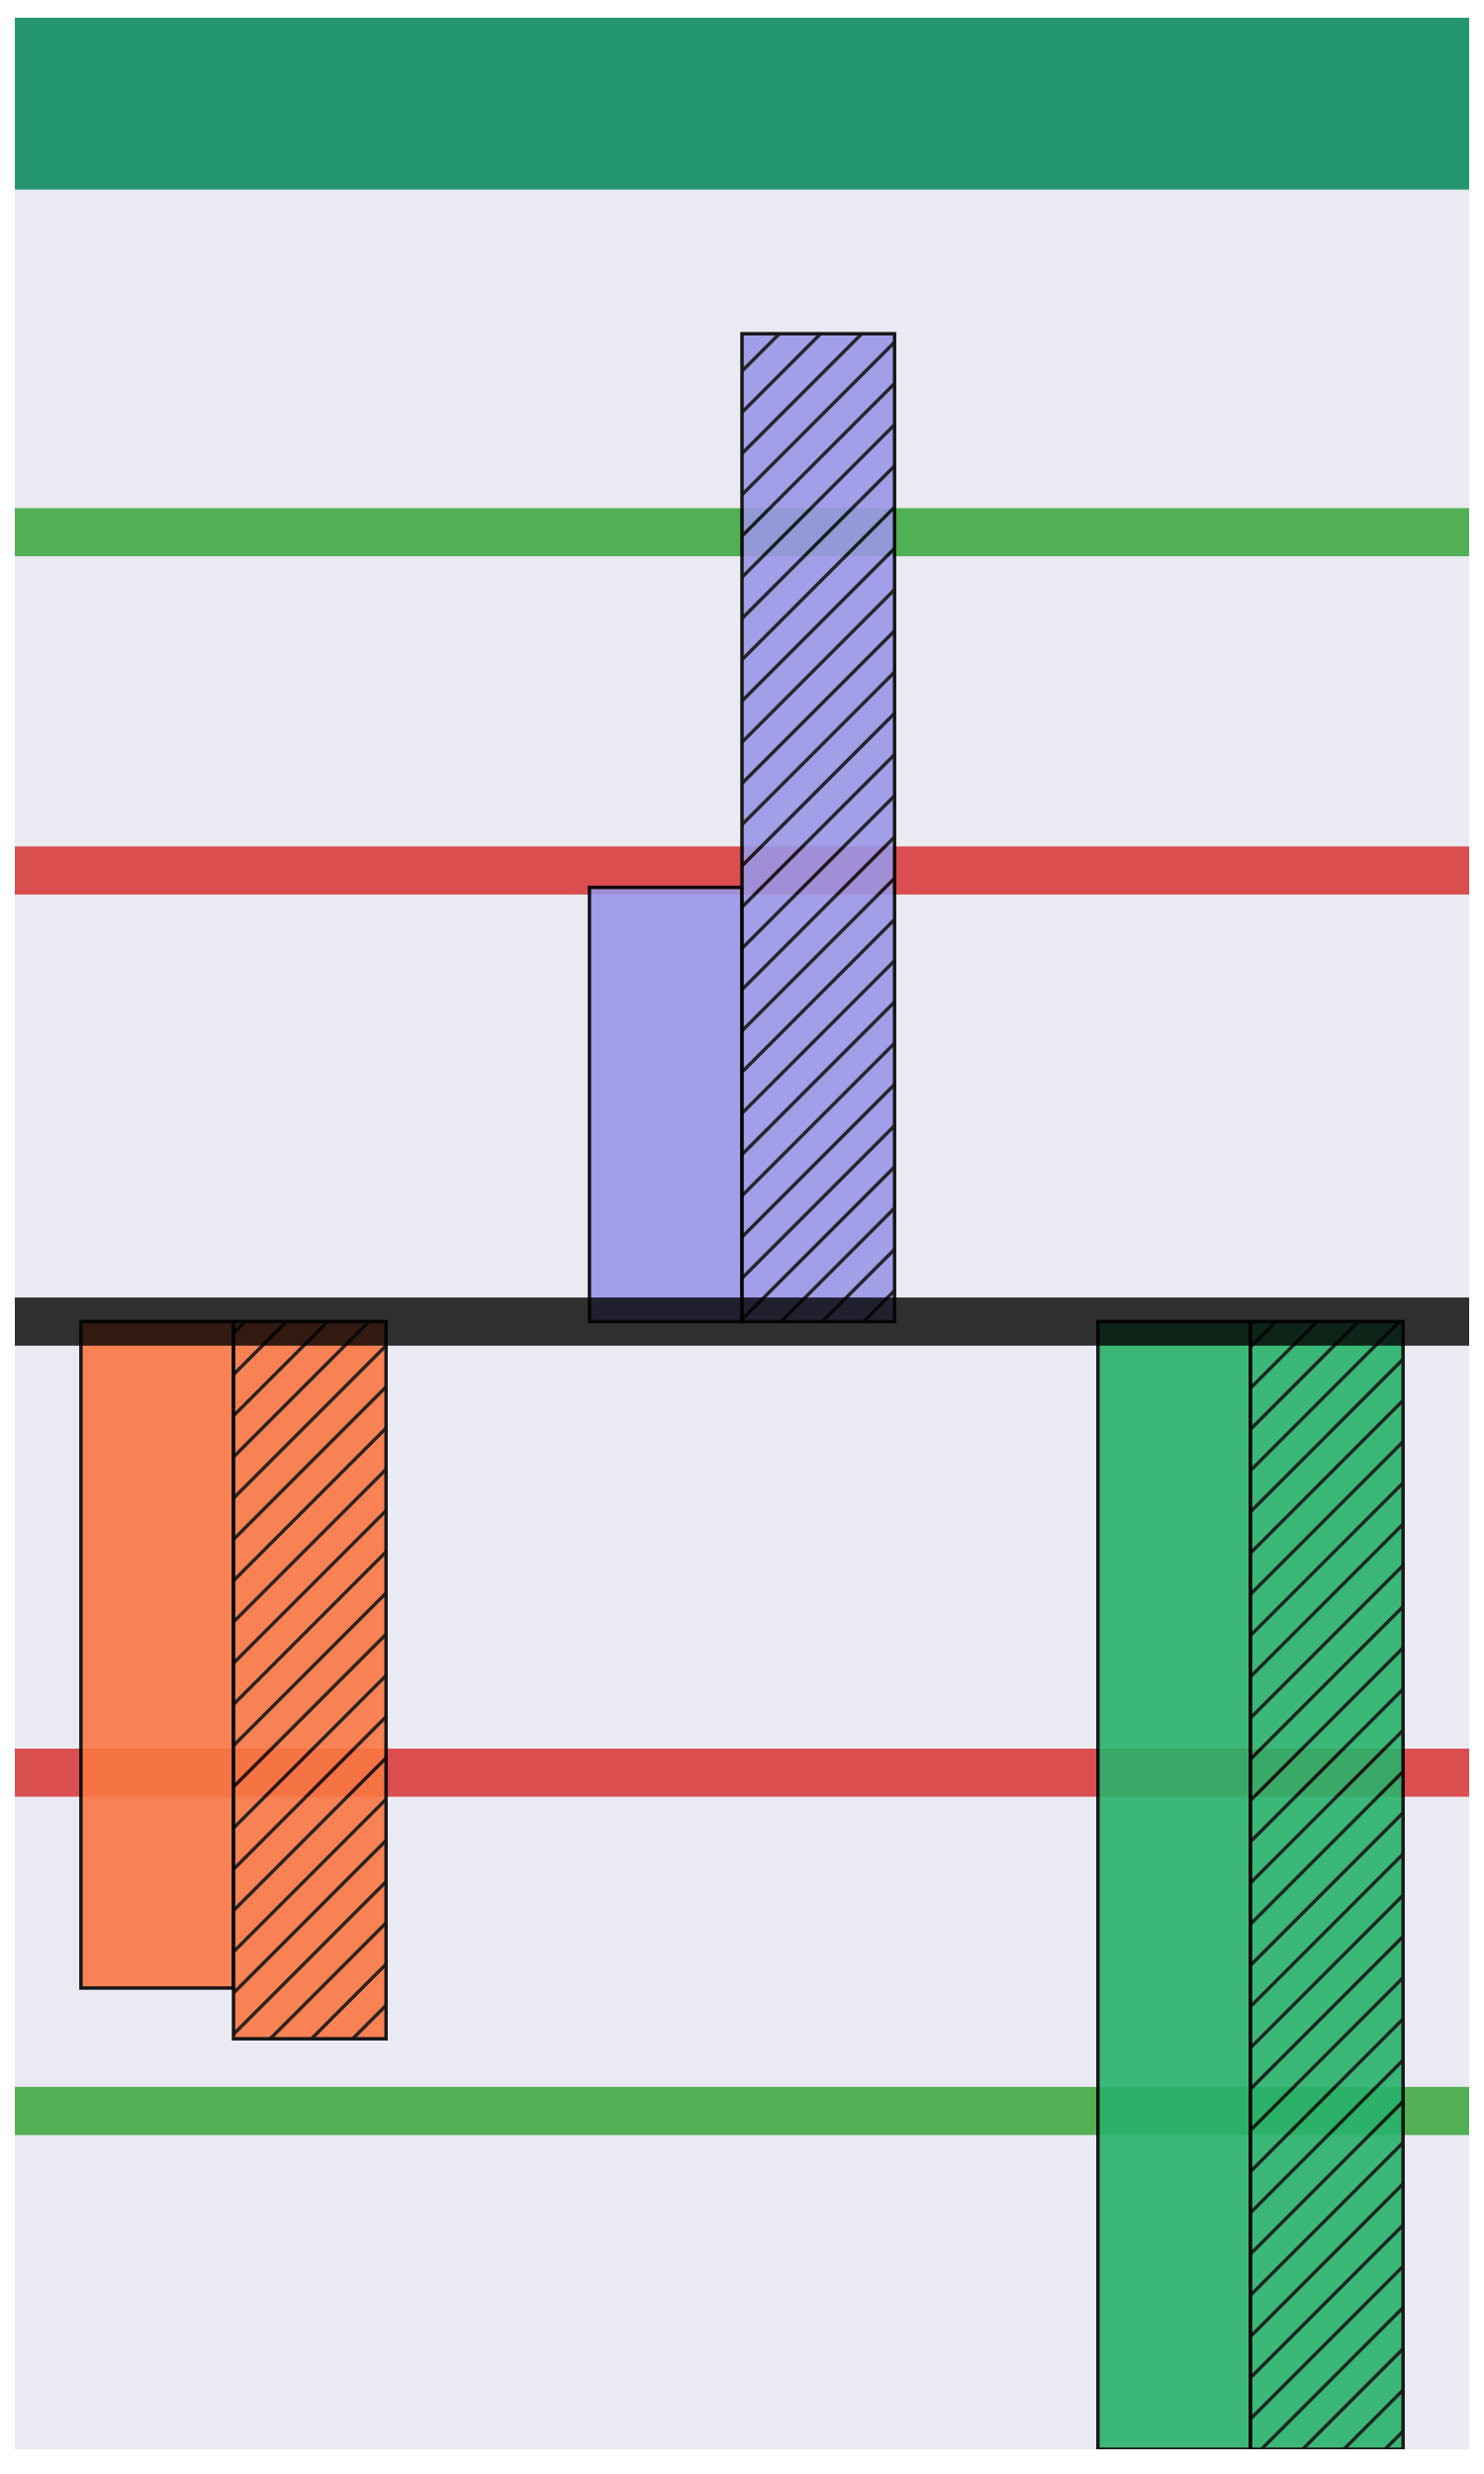
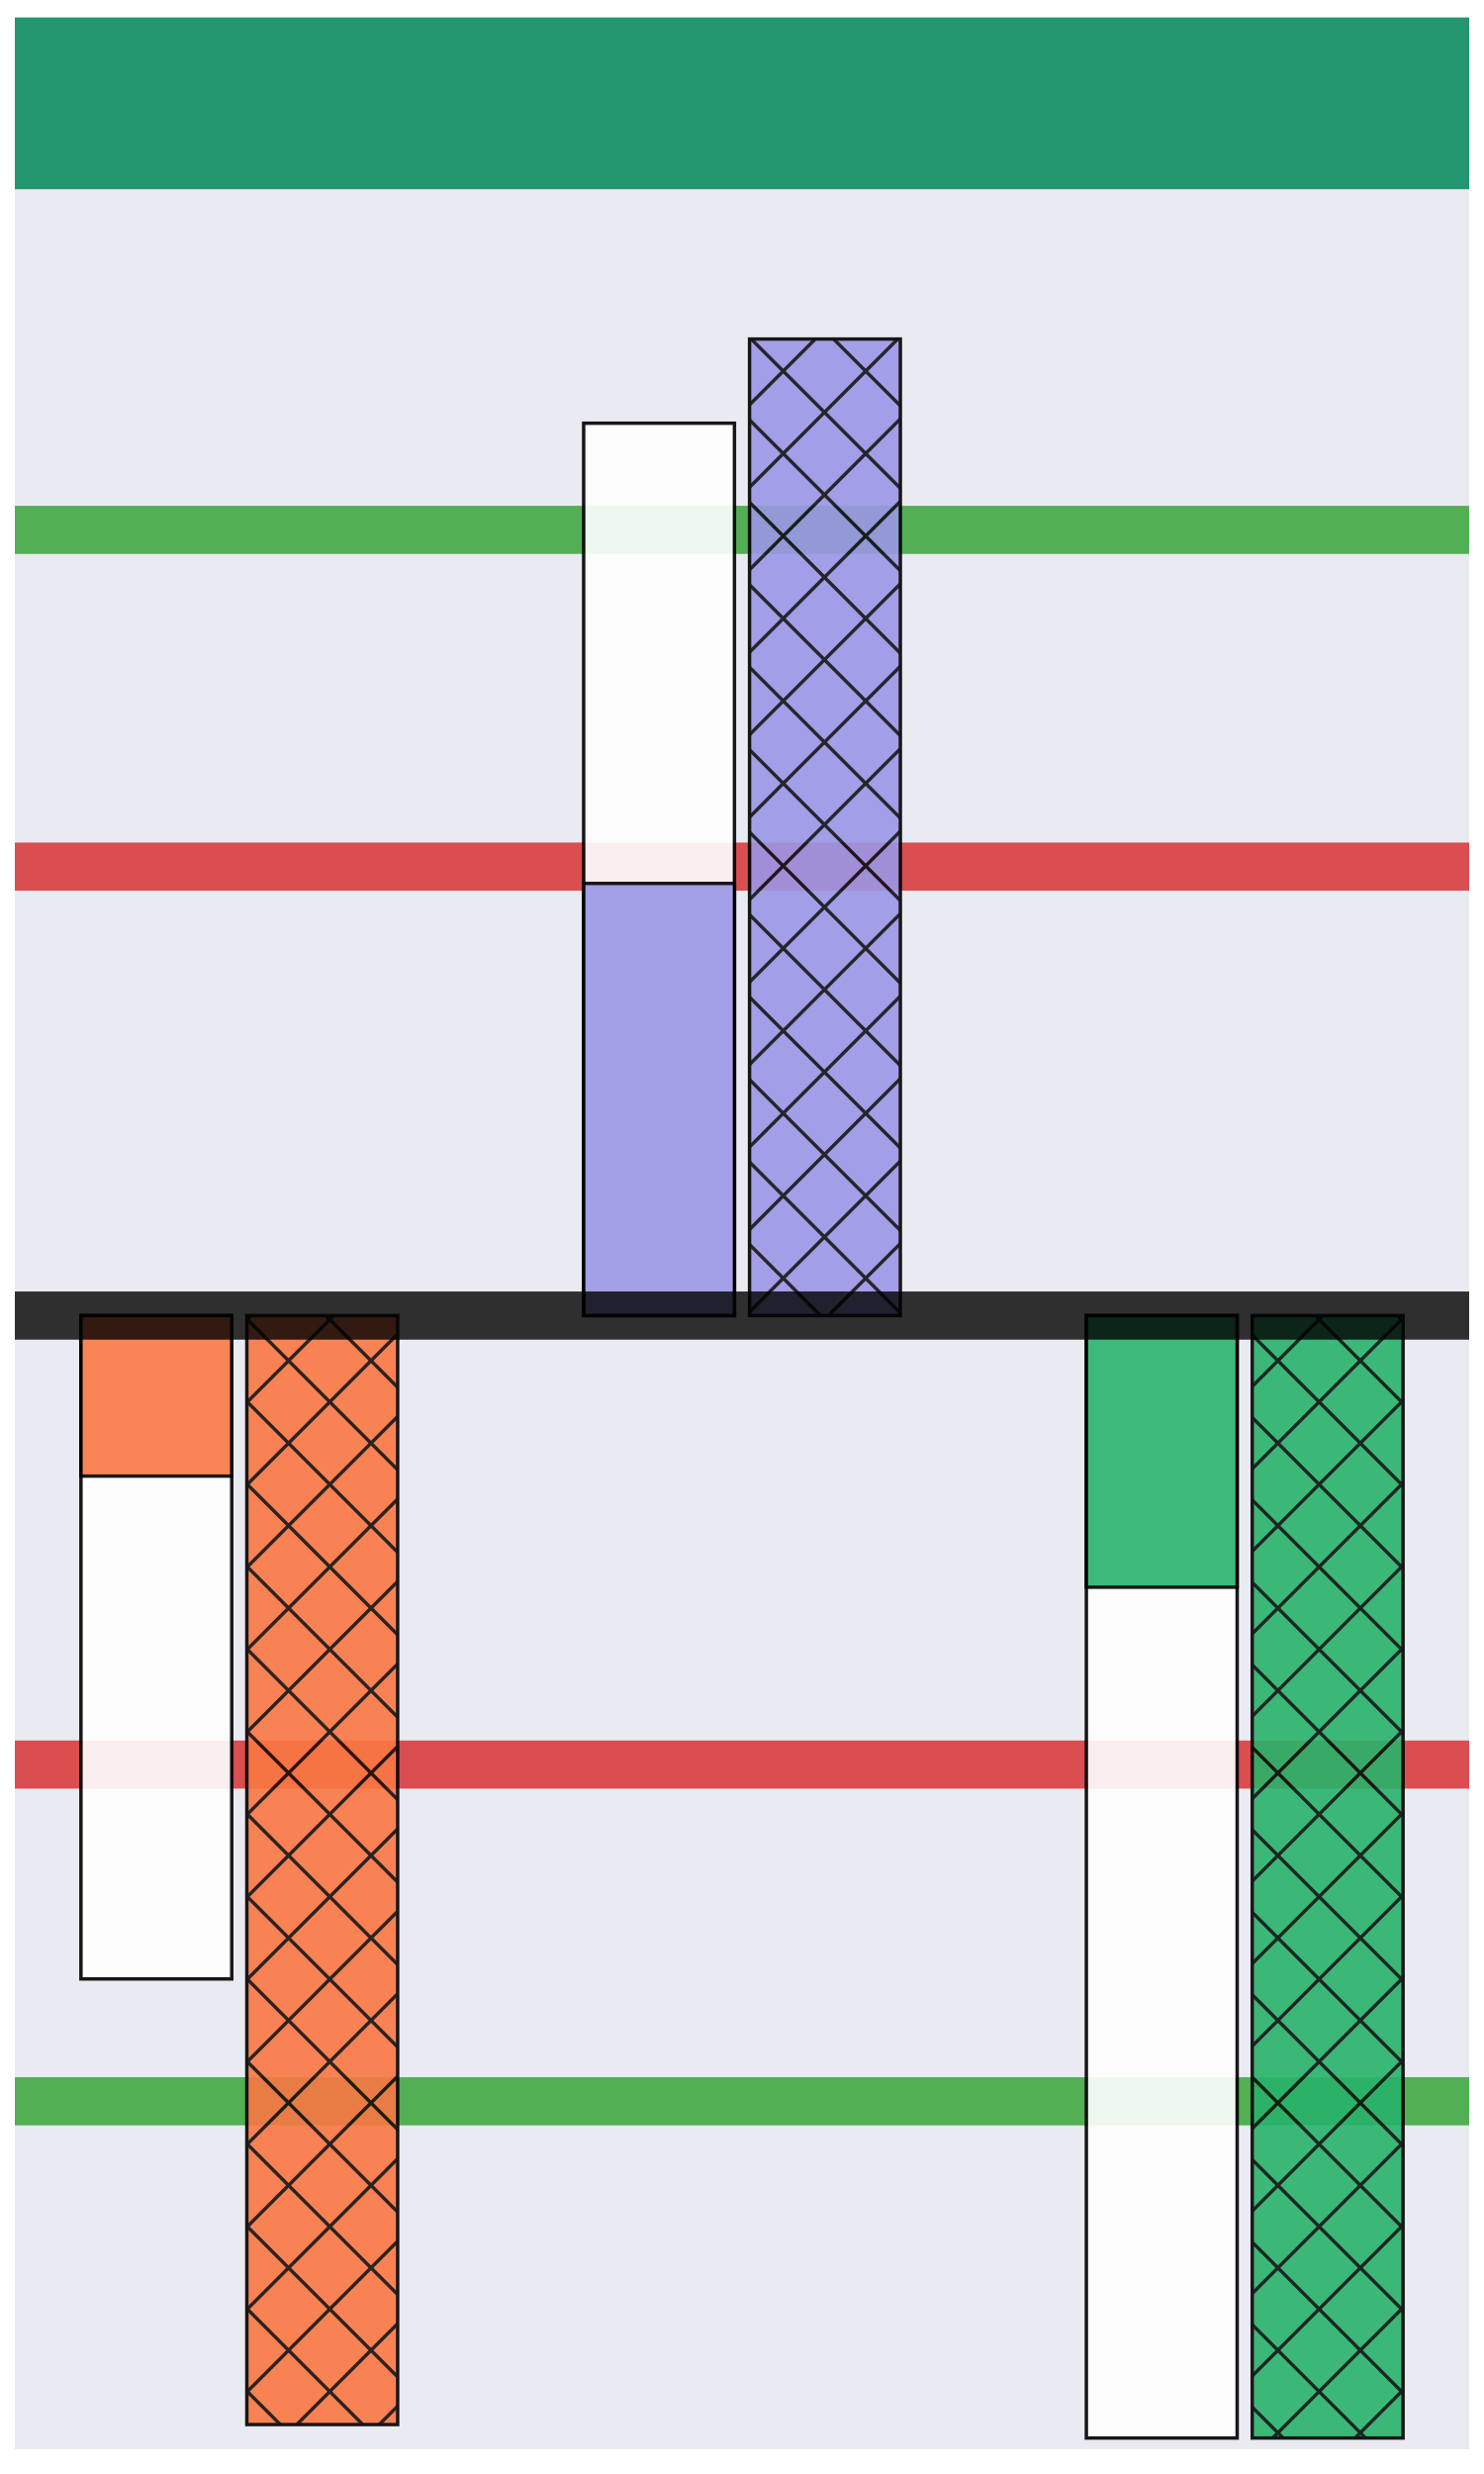
<svg xmlns="http://www.w3.org/2000/svg" width="432pt" height="720pt" viewBox="0 0 432 720" version="1.1">
  <defs>
    <style type="text/css">*{stroke-linejoin: round; stroke-linecap: butt}</style>
  </defs>
  <g id="figure_1">
    <g id="patch_1">
      <path d="M 0 720  L 432 720  L 432 0  L 0 0  z " style="fill: #ffffff" />
    </g>
    <g id="axes_1">
      <g id="patch_2">
        <path d="M 4.32 712.8  L 427.68 712.8  L 427.68 7.2  L 4.32 7.2  z " style="fill: #eaeaf2" />
      </g>
      <g id="matplotlib.axis_1" />
      <g id="matplotlib.axis_2" />
      <g id="line2d_1">
-         <path d="M 4.32 30.173  L 427.68 30.173  " style="fill: none; stroke: #23966f; stroke-width: 50" />
+         <path d="M 4.32 30.067  L 427.68 30.067  " style="fill: none; stroke: #23966f; stroke-width: 50" />
      </g>
      <g id="line2d_2">
-         <path d="M 4.32 154.884  L 427.68 154.884  " clip-path="url(#p263b21d665)" style="fill: none; stroke: #2ca02c; stroke-opacity: 0.8; stroke-width: 14; stroke-linecap: round" />
+         <path d="M 4.32 154.2  L 427.68 154.2  " clip-path="url(#p14546a0537)" style="fill: none; stroke: #2ca02c; stroke-opacity: 0.8; stroke-width: 14; stroke-linecap: round" />
      </g>
      <g id="line2d_3">
-         <path d="M 4.32 253.34  L 427.68 253.34  " clip-path="url(#p263b21d665)" style="fill: none; stroke: #d62728; stroke-opacity: 0.8; stroke-width: 14; stroke-linecap: round" />
+         <path d="M 4.32 252.2  L 427.68 252.2  " clip-path="url(#p14546a0537)" style="fill: none; stroke: #d62728; stroke-opacity: 0.8; stroke-width: 14; stroke-linecap: round" />
      </g>
      <g id="line2d_4">
-         <path d="M 4.32 614.344  L 427.68 614.344  " clip-path="url(#p263b21d665)" style="fill: none; stroke: #2ca02c; stroke-opacity: 0.8; stroke-width: 14; stroke-linecap: round" />
+         <path d="M 4.32 611.533  L 427.68 611.533  " clip-path="url(#p14546a0537)" style="fill: none; stroke: #2ca02c; stroke-opacity: 0.8; stroke-width: 14; stroke-linecap: round" />
      </g>
      <g id="line2d_5">
-         <path d="M 4.32 515.888  L 427.68 515.888  " clip-path="url(#p263b21d665)" style="fill: none; stroke: #d62728; stroke-opacity: 0.8; stroke-width: 14; stroke-linecap: round" />
+         <path d="M 4.32 513.533  L 427.68 513.533  " clip-path="url(#p14546a0537)" style="fill: none; stroke: #d62728; stroke-opacity: 0.8; stroke-width: 14; stroke-linecap: round" />
      </g>
      <g id="patch_3">
        <path d="M 4.32 712.8  L 4.32 7.2  " style="fill: none" />
      </g>
      <g id="patch_4">
        <path d="M 427.68 712.8  L 427.68 7.2  " style="fill: none" />
      </g>
      <g id="patch_5">
        <path d="M 4.32 712.8  L 427.68 712.8  " style="fill: none" />
      </g>
      <g id="patch_6">
        <path d="M 4.32 7.2  L 427.68 7.2  " style="fill: none" />
      </g>
      <g id="patch_7">
-         <path d="M 23.564 384.614  L 67.972 384.614  L 67.972 578.572  L 23.564 578.572  z " clip-path="url(#p263b21d665)" style="fill: #f97743; opacity: 0.9; stroke: #000000; stroke-linejoin: miter" />
+         <path d="M 23.564 382.867  L 67.465 382.867  L 67.465 575.927  L 23.564 575.927  z " clip-path="url(#p14546a0537)" style="fill: #ffffff; opacity: 0.9; stroke: #000000; stroke-linejoin: miter" />
      </g>
      <g id="patch_8">
-         <path d="M 67.972 384.614  L 112.38 384.614  L 112.38 593.34  L 67.972 593.34  z " clip-path="url(#p263b21d665)" style="fill: url(#he514b9fc36); opacity: 0.9; stroke: #000000; stroke-linejoin: miter" />
+         <path d="M 169.903 382.867  L 213.805 382.867  L 213.805 123.167  L 169.903 123.167  z " clip-path="url(#p14546a0537)" style="fill: #ffffff; opacity: 0.9; stroke: #000000; stroke-linejoin: miter" />
      </g>
      <g id="patch_9">
-         <path d="M 171.592 384.614  L 216 384.614  L 216 258.262  L 171.592 258.262  z " clip-path="url(#p263b21d665)" style="fill: #9a96e5; opacity: 0.9; stroke: #000000; stroke-linejoin: miter" />
+         <path d="M 316.243 382.867  L 360.144 382.867  L 360.144 709.533  L 316.243 709.533  z " clip-path="url(#p14546a0537)" style="fill: #ffffff; opacity: 0.9; stroke: #000000; stroke-linejoin: miter" />
      </g>
      <g id="patch_10">
-         <path d="M 216 384.614  L 260.408 384.614  L 260.408 97.123  L 216 97.123  z " clip-path="url(#p263b21d665)" style="fill: url(#hec52c8c9be); opacity: 0.9; stroke: #000000; stroke-linejoin: miter" />
+         <path d="M 23.564 382.867  L 67.465 382.867  L 67.465 429.58  L 23.564 429.58  z " clip-path="url(#p14546a0537)" style="fill: #f97743; opacity: 0.9; stroke: #000000; stroke-linejoin: miter" />
      </g>
      <g id="patch_11">
-         <path d="M 319.62 384.614  L 364.028 384.614  L 364.028 712.8  L 319.62 712.8  z " clip-path="url(#p263b21d665)" style="fill: #28b36a; opacity: 0.9; stroke: #000000; stroke-linejoin: miter" />
+         <path d="M 71.856 382.867  L 115.757 382.867  L 115.757 705.613  L 71.856 705.613  z " clip-path="url(#p14546a0537)" style="fill: url(#h38824df830); opacity: 0.9; stroke: #000000; stroke-linejoin: miter" />
      </g>
      <g id="patch_12">
-         <path d="M 364.028 384.614  L 408.436 384.614  L 408.436 712.8  L 364.028 712.8  z " clip-path="url(#p263b21d665)" style="fill: url(#ha75ec89cd9); opacity: 0.9; stroke: #000000; stroke-linejoin: miter" />
+         <path d="M 169.903 382.867  L 213.805 382.867  L 213.805 257.1  L 169.903 257.1  z " clip-path="url(#p14546a0537)" style="fill: #9a96e5; opacity: 0.9; stroke: #000000; stroke-linejoin: miter" />
+       </g>
+       <g id="patch_13">
+         <path d="M 218.195 382.867  L 262.097 382.867  L 262.097 98.667  L 218.195 98.667  z " clip-path="url(#p14546a0537)" style="fill: url(#hb9d3629da3); opacity: 0.9; stroke: #000000; stroke-linejoin: miter" />
+       </g>
+       <g id="patch_14">
+         <path d="M 316.243 382.867  L 360.144 382.867  L 360.144 461.92  L 316.243 461.92  z " clip-path="url(#p14546a0537)" style="fill: #28b36a; opacity: 0.9; stroke: #000000; stroke-linejoin: miter" />
+       </g>
+       <g id="patch_15">
+         <path d="M 364.535 382.867  L 408.436 382.867  L 408.436 709.533  L 364.535 709.533  z " clip-path="url(#p14546a0537)" style="fill: url(#ha9ca032837); opacity: 0.9; stroke: #000000; stroke-linejoin: miter" />
      </g>
      <g id="line2d_6">
-         <path d="M 4.32 384.614  L 427.68 384.614  " clip-path="url(#p263b21d665)" style="fill: none; stroke: #000000; stroke-opacity: 0.8; stroke-width: 14; stroke-linecap: round" />
+         <path d="M 4.32 382.867  L 427.68 382.867  " clip-path="url(#p14546a0537)" style="fill: none; stroke: #000000; stroke-opacity: 0.8; stroke-width: 14; stroke-linecap: round" />
      </g>
    </g>
  </g>
  <defs>
-     <clipPath id="p263b21d665">
+     <clipPath id="p14546a0537">
      <rect x="4.32" y="7.2" width="423.36" height="705.6" />
    </clipPath>
  </defs>
  <defs>
-     <pattern id="he514b9fc36" patternUnits="userSpaceOnUse" x="0" y="0" width="72" height="72">
+     <pattern id="h38824df830" patternUnits="userSpaceOnUse" x="0" y="0" width="72" height="72">
      <rect x="0" y="0" width="73" height="73" fill="#f97743" />
-       <path d="M -36 36  L 36 -36  M -30 42  L 42 -30  M -24 48  L 48 -24  M -18 54  L 54 -18  M -12 60  L 60 -12  M -6 66  L 66 -6  M 0 72  L 72 0  M 6 78  L 78 6  M 12 84  L 84 12  M 18 90  L 90 18  M 24 96  L 96 24  M 30 102  L 102 30  M 36 108  L 108 36  " style="fill: #000000; stroke: #000000; stroke-width: 1.0; stroke-linecap: butt; stroke-linejoin: miter; stroke-opacity: 0.9" />
+       <path d="M -36 36  L 36 -36  M -24 48  L 48 -24  M -12 60  L 60 -12  M 0 72  L 72 0  M 12 84  L 84 12  M 24 96  L 96 24  M 36 108  L 108 36  M -36 36  L 36 108  M -24 24  L 48 96  M -12 12  L 60 84  M 0 0  L 72 72  M 12 -12  L 84 60  M 24 -24  L 96 48  M 36 -36  L 108 36  " style="fill: #000000; stroke: #000000; stroke-width: 1.0; stroke-linecap: butt; stroke-linejoin: miter; stroke-opacity: 0.9" />
    </pattern>
-     <pattern id="hec52c8c9be" patternUnits="userSpaceOnUse" x="0" y="0" width="72" height="72">
+     <pattern id="hb9d3629da3" patternUnits="userSpaceOnUse" x="0" y="0" width="72" height="72">
      <rect x="0" y="0" width="73" height="73" fill="#9a96e5" />
-       <path d="M -36 36  L 36 -36  M -30 42  L 42 -30  M -24 48  L 48 -24  M -18 54  L 54 -18  M -12 60  L 60 -12  M -6 66  L 66 -6  M 0 72  L 72 0  M 6 78  L 78 6  M 12 84  L 84 12  M 18 90  L 90 18  M 24 96  L 96 24  M 30 102  L 102 30  M 36 108  L 108 36  " style="fill: #000000; stroke: #000000; stroke-width: 1.0; stroke-linecap: butt; stroke-linejoin: miter; stroke-opacity: 0.9" />
+       <path d="M -36 36  L 36 -36  M -24 48  L 48 -24  M -12 60  L 60 -12  M 0 72  L 72 0  M 12 84  L 84 12  M 24 96  L 96 24  M 36 108  L 108 36  M -36 36  L 36 108  M -24 24  L 48 96  M -12 12  L 60 84  M 0 0  L 72 72  M 12 -12  L 84 60  M 24 -24  L 96 48  M 36 -36  L 108 36  " style="fill: #000000; stroke: #000000; stroke-width: 1.0; stroke-linecap: butt; stroke-linejoin: miter; stroke-opacity: 0.9" />
    </pattern>
-     <pattern id="ha75ec89cd9" patternUnits="userSpaceOnUse" x="0" y="0" width="72" height="72">
+     <pattern id="ha9ca032837" patternUnits="userSpaceOnUse" x="0" y="0" width="72" height="72">
      <rect x="0" y="0" width="73" height="73" fill="#28b36a" />
-       <path d="M -36 36  L 36 -36  M -30 42  L 42 -30  M -24 48  L 48 -24  M -18 54  L 54 -18  M -12 60  L 60 -12  M -6 66  L 66 -6  M 0 72  L 72 0  M 6 78  L 78 6  M 12 84  L 84 12  M 18 90  L 90 18  M 24 96  L 96 24  M 30 102  L 102 30  M 36 108  L 108 36  " style="fill: #000000; stroke: #000000; stroke-width: 1.0; stroke-linecap: butt; stroke-linejoin: miter; stroke-opacity: 0.9" />
+       <path d="M -36 36  L 36 -36  M -24 48  L 48 -24  M -12 60  L 60 -12  M 0 72  L 72 0  M 12 84  L 84 12  M 24 96  L 96 24  M 36 108  L 108 36  M -36 36  L 36 108  M -24 24  L 48 96  M -12 12  L 60 84  M 0 0  L 72 72  M 12 -12  L 84 60  M 24 -24  L 96 48  M 36 -36  L 108 36  " style="fill: #000000; stroke: #000000; stroke-width: 1.0; stroke-linecap: butt; stroke-linejoin: miter; stroke-opacity: 0.9" />
    </pattern>
  </defs>
</svg>
